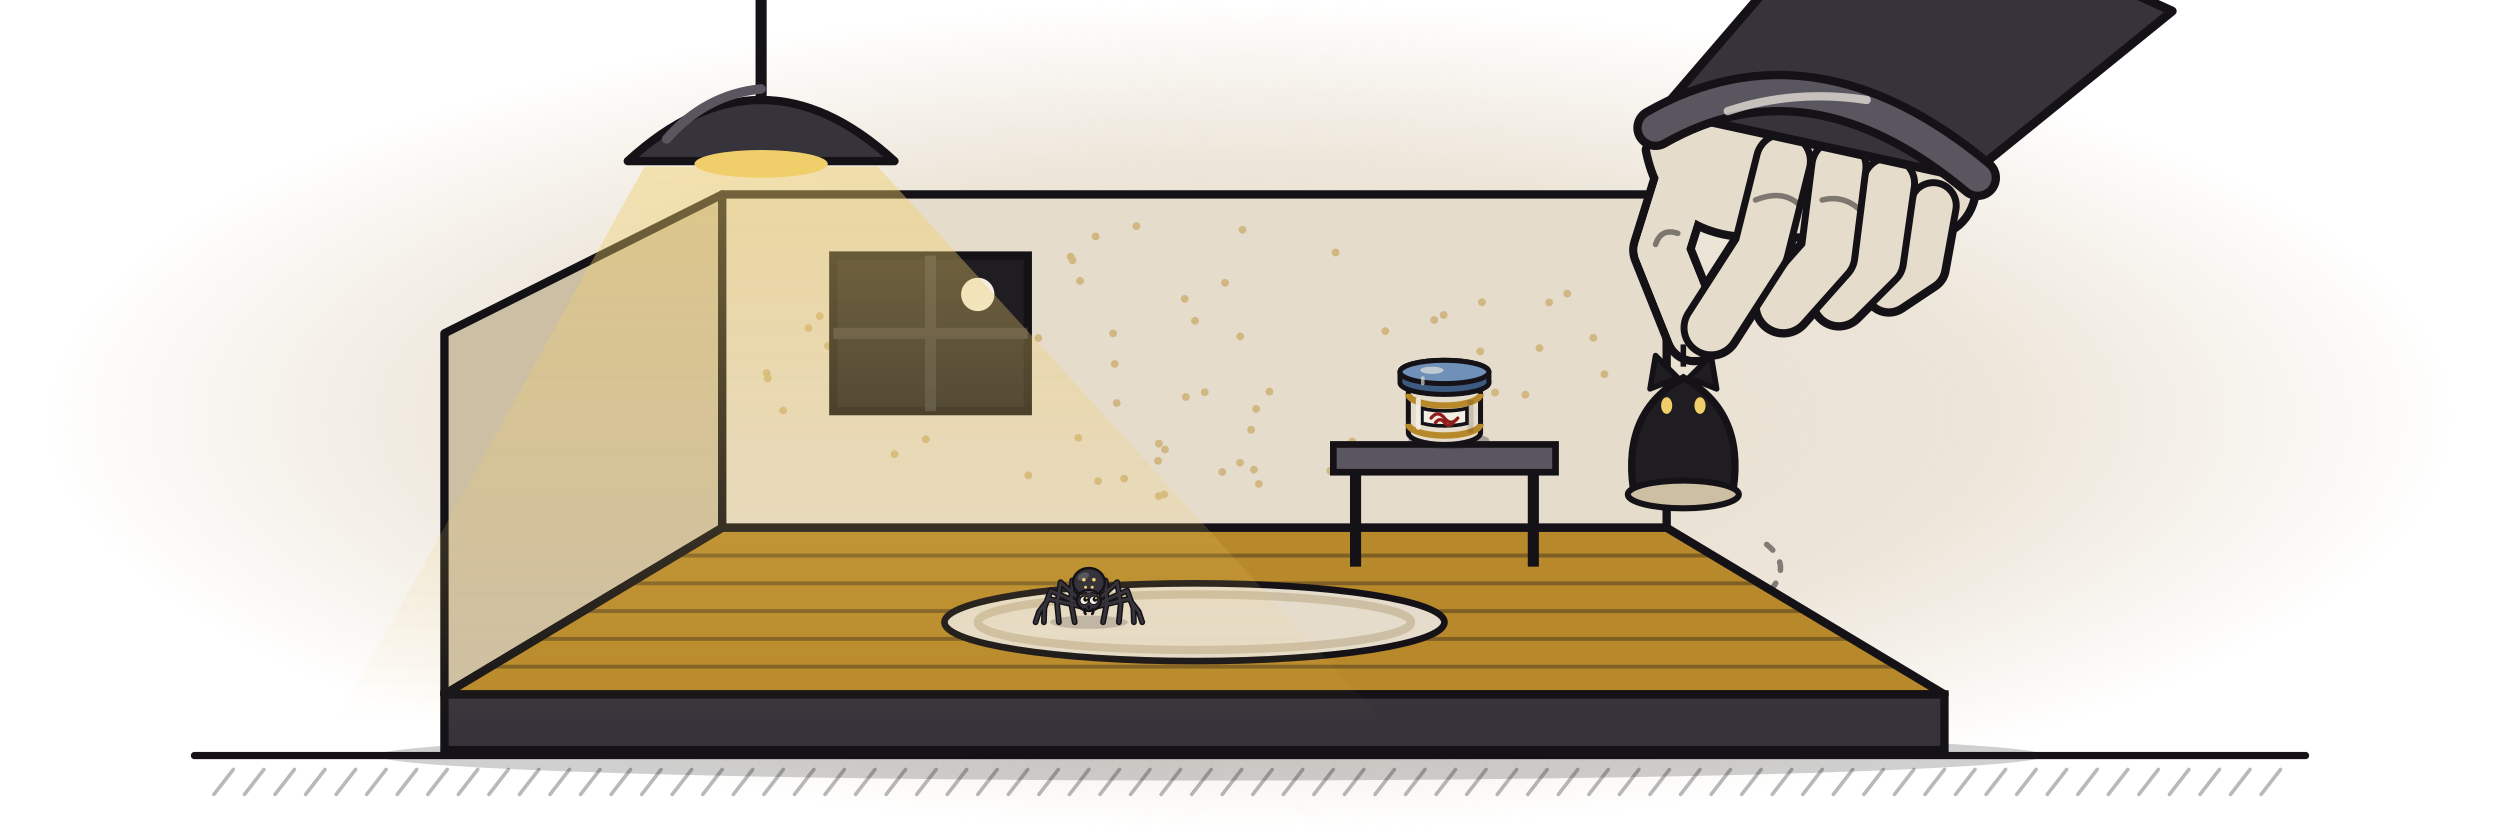
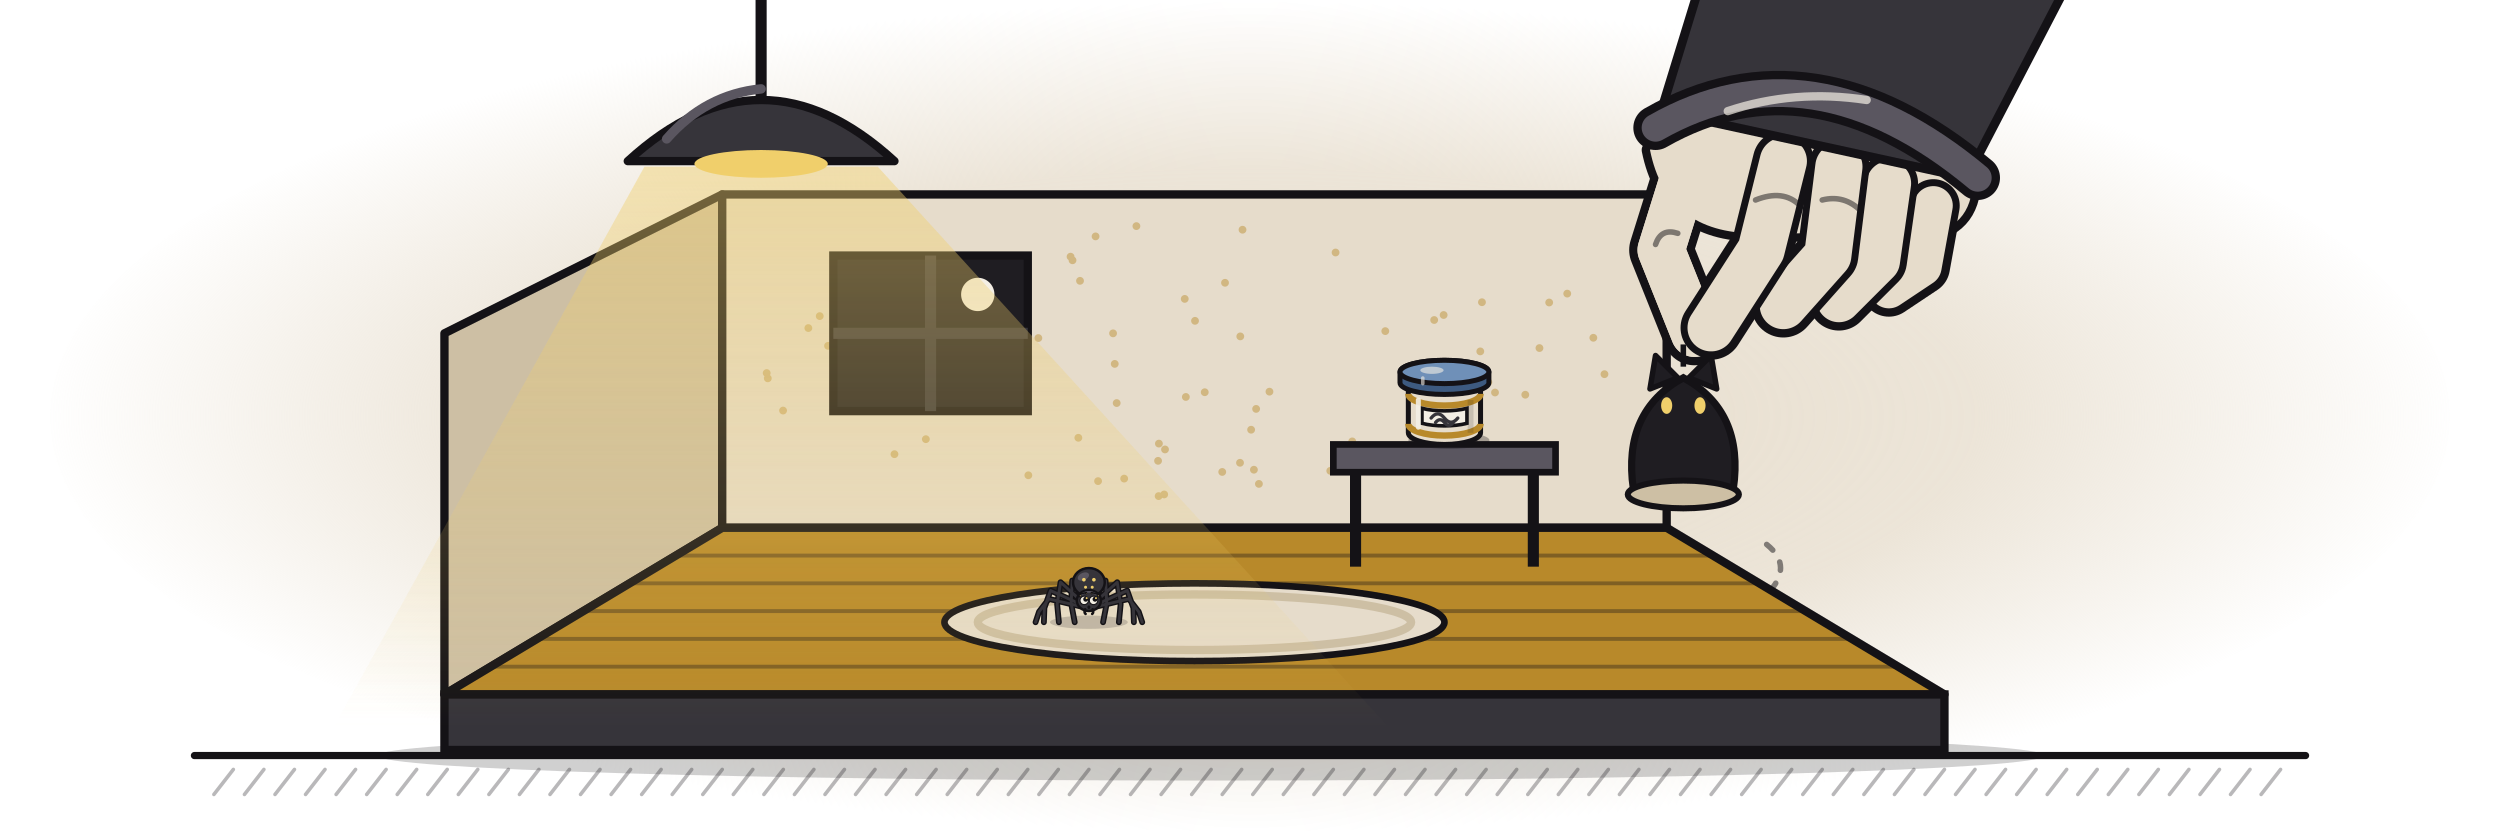
<svg xmlns="http://www.w3.org/2000/svg" viewBox="0 0 900 300" role="img" aria-label="The Storyteller's hand and lamp over a miniature room">
  <defs>
    <radialGradient id="crn-glow" cx="50%" cy="50%" r="50%">
      <stop offset="0" stop-color="#e6dccb" />
      <stop offset=".6" stop-color="#e6dccb" stop-opacity=".75" />
      <stop offset="1" stop-color="#e6dccb" stop-opacity="0" />
    </radialGradient>
  </defs>
  <ellipse cx="450" cy="150" rx="432" ry="150" fill="url(#crn-glow)" />
  <defs>
    <linearGradient id="crn-l" x1="0" y1="0" x2="0" y2="1">
      <stop offset="0" stop-color="#f0cf6b" stop-opacity=".6" />
      <stop offset="1" stop-color="#f0cf6b" stop-opacity="0" />
    </linearGradient>
  </defs>
  <path d="M274 0V38" stroke="#141216" stroke-width="4" fill="none" stroke-linecap="round" stroke-linejoin="round" />
  <path d="M226 58q48 -44 96 0z" fill="#36343a" stroke="#141216" stroke-width="3" stroke-linejoin="round" />
  <path d="M240 50q14 -16 34 -18" stroke="#5a5660" stroke-width="3.4" fill="none" stroke-linecap="round" />
  <ellipse cx="274" cy="59" rx="24" ry="5" fill="#f0cf6b" />
  <ellipse cx="436" cy="272" rx="300" ry="9" fill="#141216" opacity=".2" />
  <path d="M70 272H830" stroke="#141216" stroke-width="2.6" fill="none" stroke-linecap="round" stroke-linejoin="round" />
  <path d="M84 277l-7 9M95 277l-7 9M106 277l-7 9M117 277l-7 9M128 277l-7 9M139 277l-7 9M150 277l-7 9M161 277l-7 9M172 277l-7 9M183 277l-7 9M194 277l-7 9M205 277l-7 9M216 277l-7 9M227 277l-7 9M238 277l-7 9M249 277l-7 9M260 277l-7 9M271 277l-7 9M282 277l-7 9M293 277l-7 9M304 277l-7 9M315 277l-7 9M326 277l-7 9M337 277l-7 9M348 277l-7 9M359 277l-7 9M370 277l-7 9M381 277l-7 9M392 277l-7 9M403 277l-7 9M414 277l-7 9M425 277l-7 9M436 277l-7 9M447 277l-7 9M458 277l-7 9M469 277l-7 9M480 277l-7 9M491 277l-7 9M502 277l-7 9M513 277l-7 9M524 277l-7 9M535 277l-7 9M546 277l-7 9M557 277l-7 9M568 277l-7 9M579 277l-7 9M590 277l-7 9M601 277l-7 9M612 277l-7 9M623 277l-7 9M634 277l-7 9M645 277l-7 9M656 277l-7 9M667 277l-7 9M678 277l-7 9M689 277l-7 9M700 277l-7 9M711 277l-7 9M722 277l-7 9M733 277l-7 9M744 277l-7 9M755 277l-7 9M766 277l-7 9M777 277l-7 9M788 277l-7 9M799 277l-7 9M810 277l-7 9M821 277l-7 9" stroke="#141216" stroke-width="1.3" fill="none" stroke-linecap="round" stroke-linejoin="round" opacity=".3" />
  <path d="M160 250L260 190V70L160 120Z" fill="#cdbfa4" stroke="#141216" stroke-width="3" stroke-linejoin="round" />
  <path d="M260 190V70H600V190Z" fill="#e6dccb" stroke="#141216" stroke-width="3" stroke-linejoin="round" />
  <path d="M160 250L260 190H600L700 250Z" fill="#b8892a" stroke="#141216" stroke-width="3" stroke-linejoin="round" />
  <path d="M176.7 240H683.3M193.3 230H666.7M210 220H650M226.7 210H633.3M243.3 200H616.7" stroke="#141216" stroke-width="1.4" fill="none" stroke-linecap="round" stroke-linejoin="round" opacity=".35" />
  <path d="M160 250H700V270H160Z" fill="#36343a" stroke="#141216" stroke-width="3" />
  <path d="M440 169.9h0.01M295.1 113.8h0.01M549.1 142.1h0.01M510.4 141.4h0.01M291 118.1h0.01M345.6 107.7h0.01M298.1 124.5h0.01M516.3 115.2h0.01M388.2 157.6h0.01M368.2 119.6h0.01M395.3 173.2h0.01M532 147.9h0.01M401.3 131h0.01M333.3 158.1h0.01M386.1 93.7h0.01M385.4 92.4h0.01M453.2 174.2h0.01M351.3 116.3h0.01M535.8 137.6h0.01M373.8 121.7h0.01M502 163.2h0.01M446.5 121.1h0.01M365.8 130.3h0.01M388.8 101.1h0.01M276 134.3h0.01M533.5 108.8h0.01M527.1 152.8h0.01M450.4 154.7h0.01M404.7 172.3h0.01M426.9 142.9h0.01M430.2 115.5h0.01M457 141h0.01M447.3 82.7h0.01M478.9 169.5h0.01M370.2 171.1h0.01M276.4 136.2h0.01M409.1 81.4h0.01M362 126.1h0.01M480.8 90.9h0.01M498.7 119.2h0.01M557.7 108.9h0.01M564.2 105.7h0.01M346.2 113.2h0.01M446.4 166.6h0.01M358 114.2h0.01M400.7 120h0.01M346 93.2h0.01M577.6 134.7h0.01M538.2 141.3h0.01M532.9 126.5h0.01M573.6 121.6h0.01M433.7 141.2h0.01M419.1 178h0.01M417.1 178.6h0.01M519.7 113.4h0.01M527.7 159.4h0.01M336.5 116.2h0.01M416.9 165.9h0.01M394.4 85.1h0.01M441 101.8h0.01M281.9 147.8h0.01M322 163.5h0.01M554.2 125.3h0.01M451.4 169.1h0.01M417.2 159.7h0.01M452.2 147.2h0.01M402 145.1h0.01M486.8 158.9h0.01M419.4 161.8h0.01M426.5 107.6h0.01" stroke="#b8892a" stroke-width="2.8" stroke-linecap="round" opacity="0.45" />
  <rect x="300" y="92" width="70" height="56" fill="#1f1d22" stroke="#141216" stroke-width="3" />
  <path d="M335 92v56M300 120h70" stroke="#36343a" stroke-width="4" />
  <circle cx="352" cy="106" r="6" fill="#f3eee4" />
  <ellipse cx="430" cy="224" rx="90" ry="14" fill="#e6dccb" stroke="#141216" stroke-width="2.4" />
  <ellipse cx="430" cy="224" rx="78" ry="10" fill="none" stroke="#cdbfa4" stroke-width="3" />
  <rect x="480" y="160" width="80" height="10" fill="#5a5660" stroke="#141216" stroke-width="2.4" />
  <path d="M488 170v34M552 170v34" stroke="#141216" stroke-width="4" />
  <ellipse cx="521.6" cy="158.5" rx="14.6" ry="3.1" fill="#141216" opacity=".3" />
  <path d="M507 137.8V155.8A13 4.2 0 0 0 533 155.8V137.8z" fill="#e6dccb" stroke="#141216" stroke-width="1.8" />
  <path d="M507 141.8A13 4.2 0 0 0 533 141.8M507 152.6A13 4.2 0 0 0 533 152.6" stroke="#b8892a" stroke-width="2.3" fill="none" />
  <path d="M511.9 147A13 4.2 0 0 0 528.1 147V152.4A13 4.2 0 0 1 511.9 152.4z" fill="#f3eee4" stroke="#141216" stroke-width="1.3" />
-   <path d="M515.2 150.5q2.4 -3 4.8 0t4.8 0M516.8 152.1q1.6 -2 3.2 0t3.2 0" stroke="#8f1d1d" stroke-width="1.2" fill="none" stroke-linecap="round" />
+   <path d="M515.2 150.5q2.4 -3 4.8 0t4.8 0M516.8 152.1q1.6 -2 3.2 0t3.2 0" stroke="#36343a" stroke-width="1.2" fill="none" stroke-linecap="round" />
  <path d="M510.6 144V153.8" stroke="#f3eee4" stroke-width="1.8" opacity=".9" stroke-linecap="round" />
  <path d="M529.4 144V155.8" stroke="#141216" stroke-width="2.1" opacity=".15" />
  <path d="M504 137.8V133.9A16 4.2 0 0 1 536 133.9V137.8A16 4.2 0 0 1 504 137.8z" fill="#3d5a80" stroke="#141216" stroke-width="1.8" />
  <ellipse cx="520" cy="133.9" rx="16" ry="4.2" fill="#6f90b8" stroke="#141216" stroke-width="1.8" />
  <ellipse cx="515.5" cy="133.3" rx="4.2" ry="1.3" fill="#f3eee4" opacity=".6" />
  <path d="M512.2 136.1v2" stroke="#f3eee4" stroke-width="1.3" opacity=".6" stroke-linecap="round" />
  <path d="M232 60L120 262H500L316 60z" fill="url(#crn-l)" opacity=".75" />
  <ellipse cx="392" cy="224" rx="14" ry="2.4" fill="#141216" opacity="0.18" />
  <g transform="translate(392 216.2) scale(0.3 0.3)">
    <path d="M9 -6L20 -24L21.4 3.5L17 26M12 -2L34 -22L38.1 4.4L36 26M13 3L46 -12L53.4 8.9L54 26M10 7L48 -2L59.8 13.4L64 26M-9 -6L-20 -24L-21.3 3.5L-17 26M-12 -2L-34 -22L-38.1 4.4L-36 26M-13 3L-46 -12L-53.4 8.9L-54 26M-10 7L-48 -2L-59.8 13.4L-64 26" stroke="#141216" stroke-width="7.04" fill="none" stroke-linecap="round" stroke-linejoin="round" />
    <path d="M9 -6L20 -24L21.4 3.5L17 26M12 -2L34 -22L38.1 4.4L36 26M13 3L46 -12L53.4 8.9L54 26M10 7L48 -2L59.8 13.4L64 26M-9 -6L-20 -24L-21.3 3.5L-17 26M-12 -2L-34 -22L-38.1 4.4L-36 26M-13 3L-46 -12L-53.4 8.9L-54 26M-10 7L-48 -2L-59.8 13.4L-64 26" stroke="#36343a" stroke-width="3.52" fill="none" stroke-linecap="round" stroke-linejoin="round" />
    <ellipse cx="0" cy="-22" rx="19" ry="17" fill="#36343a" stroke="#141216" stroke-width="3" />
    <ellipse cx="-6.6" cy="-28.8" rx="7.2" ry="4.4" fill="#5a5660" transform="rotate(-25 -6.6 -28.8)" />
    <g fill="#f0cf6b">
      <circle cx="-6" cy="-25" r="2.2" />
      <circle cx="6" cy="-25" r="2.2" />
      <circle cx="-4" cy="-16" r="1.8" />
      <circle cx="4" cy="-16" r="1.8" />
    </g>
    <ellipse cx="0" cy="0" rx="14.5" ry="12.5" fill="#36343a" stroke="#141216" stroke-width="3" />
    <path d="M-8 -8q8 -5 16 0" stroke="#5a5660" stroke-width="2" fill="none" stroke-linecap="round" />
    <path d="M-4.5 10.5q-1.5 4 0.5 5.5M4.5 10.5q1.5 4 -0.5 5.5" stroke="#141216" stroke-width="3.2" fill="none" stroke-linecap="round" />
    <circle cx="-10.8" cy="-5.2" r="1.6" fill="#141216" />
    <circle cx="-10.3" cy="-5.7" r="0.6" fill="#f0cf6b" />
    <circle cx="10.8" cy="-5.2" r="1.6" fill="#141216" />
    <circle cx="11.3" cy="-5.7" r="0.6" fill="#f0cf6b" />
    <circle cx="-3.2" cy="-8.6" r="1.2" fill="#141216" />
    <circle cx="-2.8" cy="-9" r="0.5" fill="#f0cf6b" />
    <circle cx="3.2" cy="-8.6" r="1.2" fill="#141216" />
    <circle cx="3.6" cy="-9" r="0.5" fill="#f0cf6b" />
    <circle cx="-5.6" cy="-0.2" r="5.1" fill="#f3eee4" stroke="#141216" stroke-width="1.3" />
    <circle cx="-3.8" cy="-1.6" r="3" fill="#141216" />
    <circle cx="-2.7" cy="-2.9" r="1.2" fill="#f0cf6b" />
    <circle cx="5.6" cy="-0.2" r="5.1" fill="#f3eee4" stroke="#141216" stroke-width="1.3" />
    <circle cx="7.4" cy="-1.6" r="3" fill="#141216" />
    <circle cx="8.5" cy="-2.9" r="1.2" fill="#f0cf6b" />
    <path d="M-10 -8l7 -1.6M10 -8l-7 -1.6" stroke="#141216" stroke-width="1.8" stroke-linecap="round" />
    <ellipse cx="0" cy="8" rx="1.8" ry="2.2" fill="#141216" />
  </g>
  <g transform="translate(612 124) scale(1)">
    <path d="M-18 -70Q-4 -96 40 -98Q86 -98 98 -64Q100 -44 84 -40L20 -40Q-12 -40 -18 -70Z" fill="#141216" stroke="#141216" stroke-width="6" stroke-linejoin="round" />
    <path d="M-4 -66L-14 -34L-2 -4" stroke="#141216" stroke-width="23" fill="none" stroke-linecap="round" stroke-linejoin="round" />
    <path d="M30 -66L22 -34L4 -6" stroke="#141216" stroke-width="23" fill="none" stroke-linecap="round" stroke-linejoin="round" />
    <path d="M50 -64L46 -32L30 -14" stroke="#141216" stroke-width="23" fill="none" stroke-linecap="round" stroke-linejoin="round" />
    <path d="M68 -58L64 -30L50 -16" stroke="#141216" stroke-width="22" fill="none" stroke-linecap="round" stroke-linejoin="round" />
    <path d="M84 -50L80 -28L68 -20" stroke="#141216" stroke-width="20" fill="none" stroke-linecap="round" stroke-linejoin="round" />
    <path d="M-18 -70Q-4 -96 40 -98Q86 -98 98 -64Q100 -44 84 -40L20 -40Q-12 -40 -18 -70Z" fill="#e6dccb" />
    <path d="M-4 -66L-14 -34L-2 -4" stroke="#e6dccb" stroke-width="17" fill="none" stroke-linecap="round" stroke-linejoin="round" />
    <path d="M30 -66L22 -34L4 -6" stroke="#e6dccb" stroke-width="17" fill="none" stroke-linecap="round" stroke-linejoin="round" />
    <path d="M50 -64L46 -32L30 -14" stroke="#e6dccb" stroke-width="17" fill="none" stroke-linecap="round" stroke-linejoin="round" />
    <path d="M68 -58L64 -30L50 -16" stroke="#e6dccb" stroke-width="16" fill="none" stroke-linecap="round" stroke-linejoin="round" />
    <path d="M84 -50L80 -28L68 -20" stroke="#e6dccb" stroke-width="14" fill="none" stroke-linecap="round" stroke-linejoin="round" />
    <path d="M-4 -66L-14 -34L-2 -4" stroke="#e6dccb" stroke-width="17" fill="none" stroke-linecap="round" stroke-linejoin="round" />
    <path d="M84 -50L80 -28L68 -20" stroke="#141216" stroke-width="19" fill="none" stroke-linecap="round" stroke-linejoin="round" />
    <path d="M84 -50L80 -28L68 -20" stroke="#e6dccb" stroke-width="14" fill="none" stroke-linecap="round" stroke-linejoin="round" />
    <path d="M68 -58L64 -30L50 -16" stroke="#141216" stroke-width="21" fill="none" stroke-linecap="round" stroke-linejoin="round" />
    <path d="M68 -58L64 -30L50 -16" stroke="#e6dccb" stroke-width="16" fill="none" stroke-linecap="round" stroke-linejoin="round" />
    <path d="M50 -64L46 -32L30 -14" stroke="#141216" stroke-width="22" fill="none" stroke-linecap="round" stroke-linejoin="round" />
    <path d="M50 -64L46 -32L30 -14" stroke="#e6dccb" stroke-width="17" fill="none" stroke-linecap="round" stroke-linejoin="round" />
    <path d="M30 -66L22 -34L4 -6" stroke="#141216" stroke-width="22" fill="none" stroke-linecap="round" stroke-linejoin="round" />
    <path d="M30 -66L22 -34L4 -6" stroke="#e6dccb" stroke-width="17" fill="none" stroke-linecap="round" stroke-linejoin="round" />
-     <path d="M-14 -84L60 -170L170 -120L96 -60Z" fill="#36343a" stroke="#141216" stroke-width="3.2" stroke-linejoin="round" />
+     <path d="M-14 -84L40 -260L200 -260L96 -60Z" fill="#36343a" stroke="#141216" stroke-width="3.2" stroke-linejoin="round" />
    <path d="M-16 -78Q40 -110 100 -60" stroke="#141216" stroke-width="16" fill="none" stroke-linecap="round" />
    <path d="M-16 -78Q40 -110 100 -60" stroke="#5a5660" stroke-width="10" fill="none" stroke-linecap="round" />
    <path d="M20 -52q10 -4 16 2M44 -52q8 -2 14 4M-8 -40q-6 -2 -8 4" stroke="#141216" stroke-width="2" fill="none" stroke-linecap="round" stroke-linejoin="round" opacity=".5" />
    <path d="M10 -84q24 -8 50 -4" stroke="#f3eee4" stroke-width="3" fill="none" stroke-linecap="round" stroke-linejoin="round" opacity=".7" />
  </g>
  <path d="M606 124v8" stroke="#141216" stroke-width="2" />
  <path d="M588 176q-4 -28 18 -40q22 12 18 40z" fill="#1f1d22" stroke="#141216" stroke-width="2.6" />
  <path d="M594 140l2 -12 8 8zM618 140l-2 -12 -8 8z" fill="#1f1d22" stroke="#141216" stroke-width="2" stroke-linejoin="round" />
  <ellipse cx="600" cy="146" rx="2" ry="3" fill="#f0cf6b" />
  <ellipse cx="612" cy="146" rx="2" ry="3" fill="#f0cf6b" />
  <ellipse cx="606" cy="178" rx="20" ry="5" fill="#cdbfa4" stroke="#141216" stroke-width="2.2" />
  <path d="M636 196q10 8 0 18" stroke="#141216" stroke-width="2" fill="none" stroke-linecap="round" stroke-linejoin="round" stroke-dasharray="3 5" opacity=".5" />
</svg>
